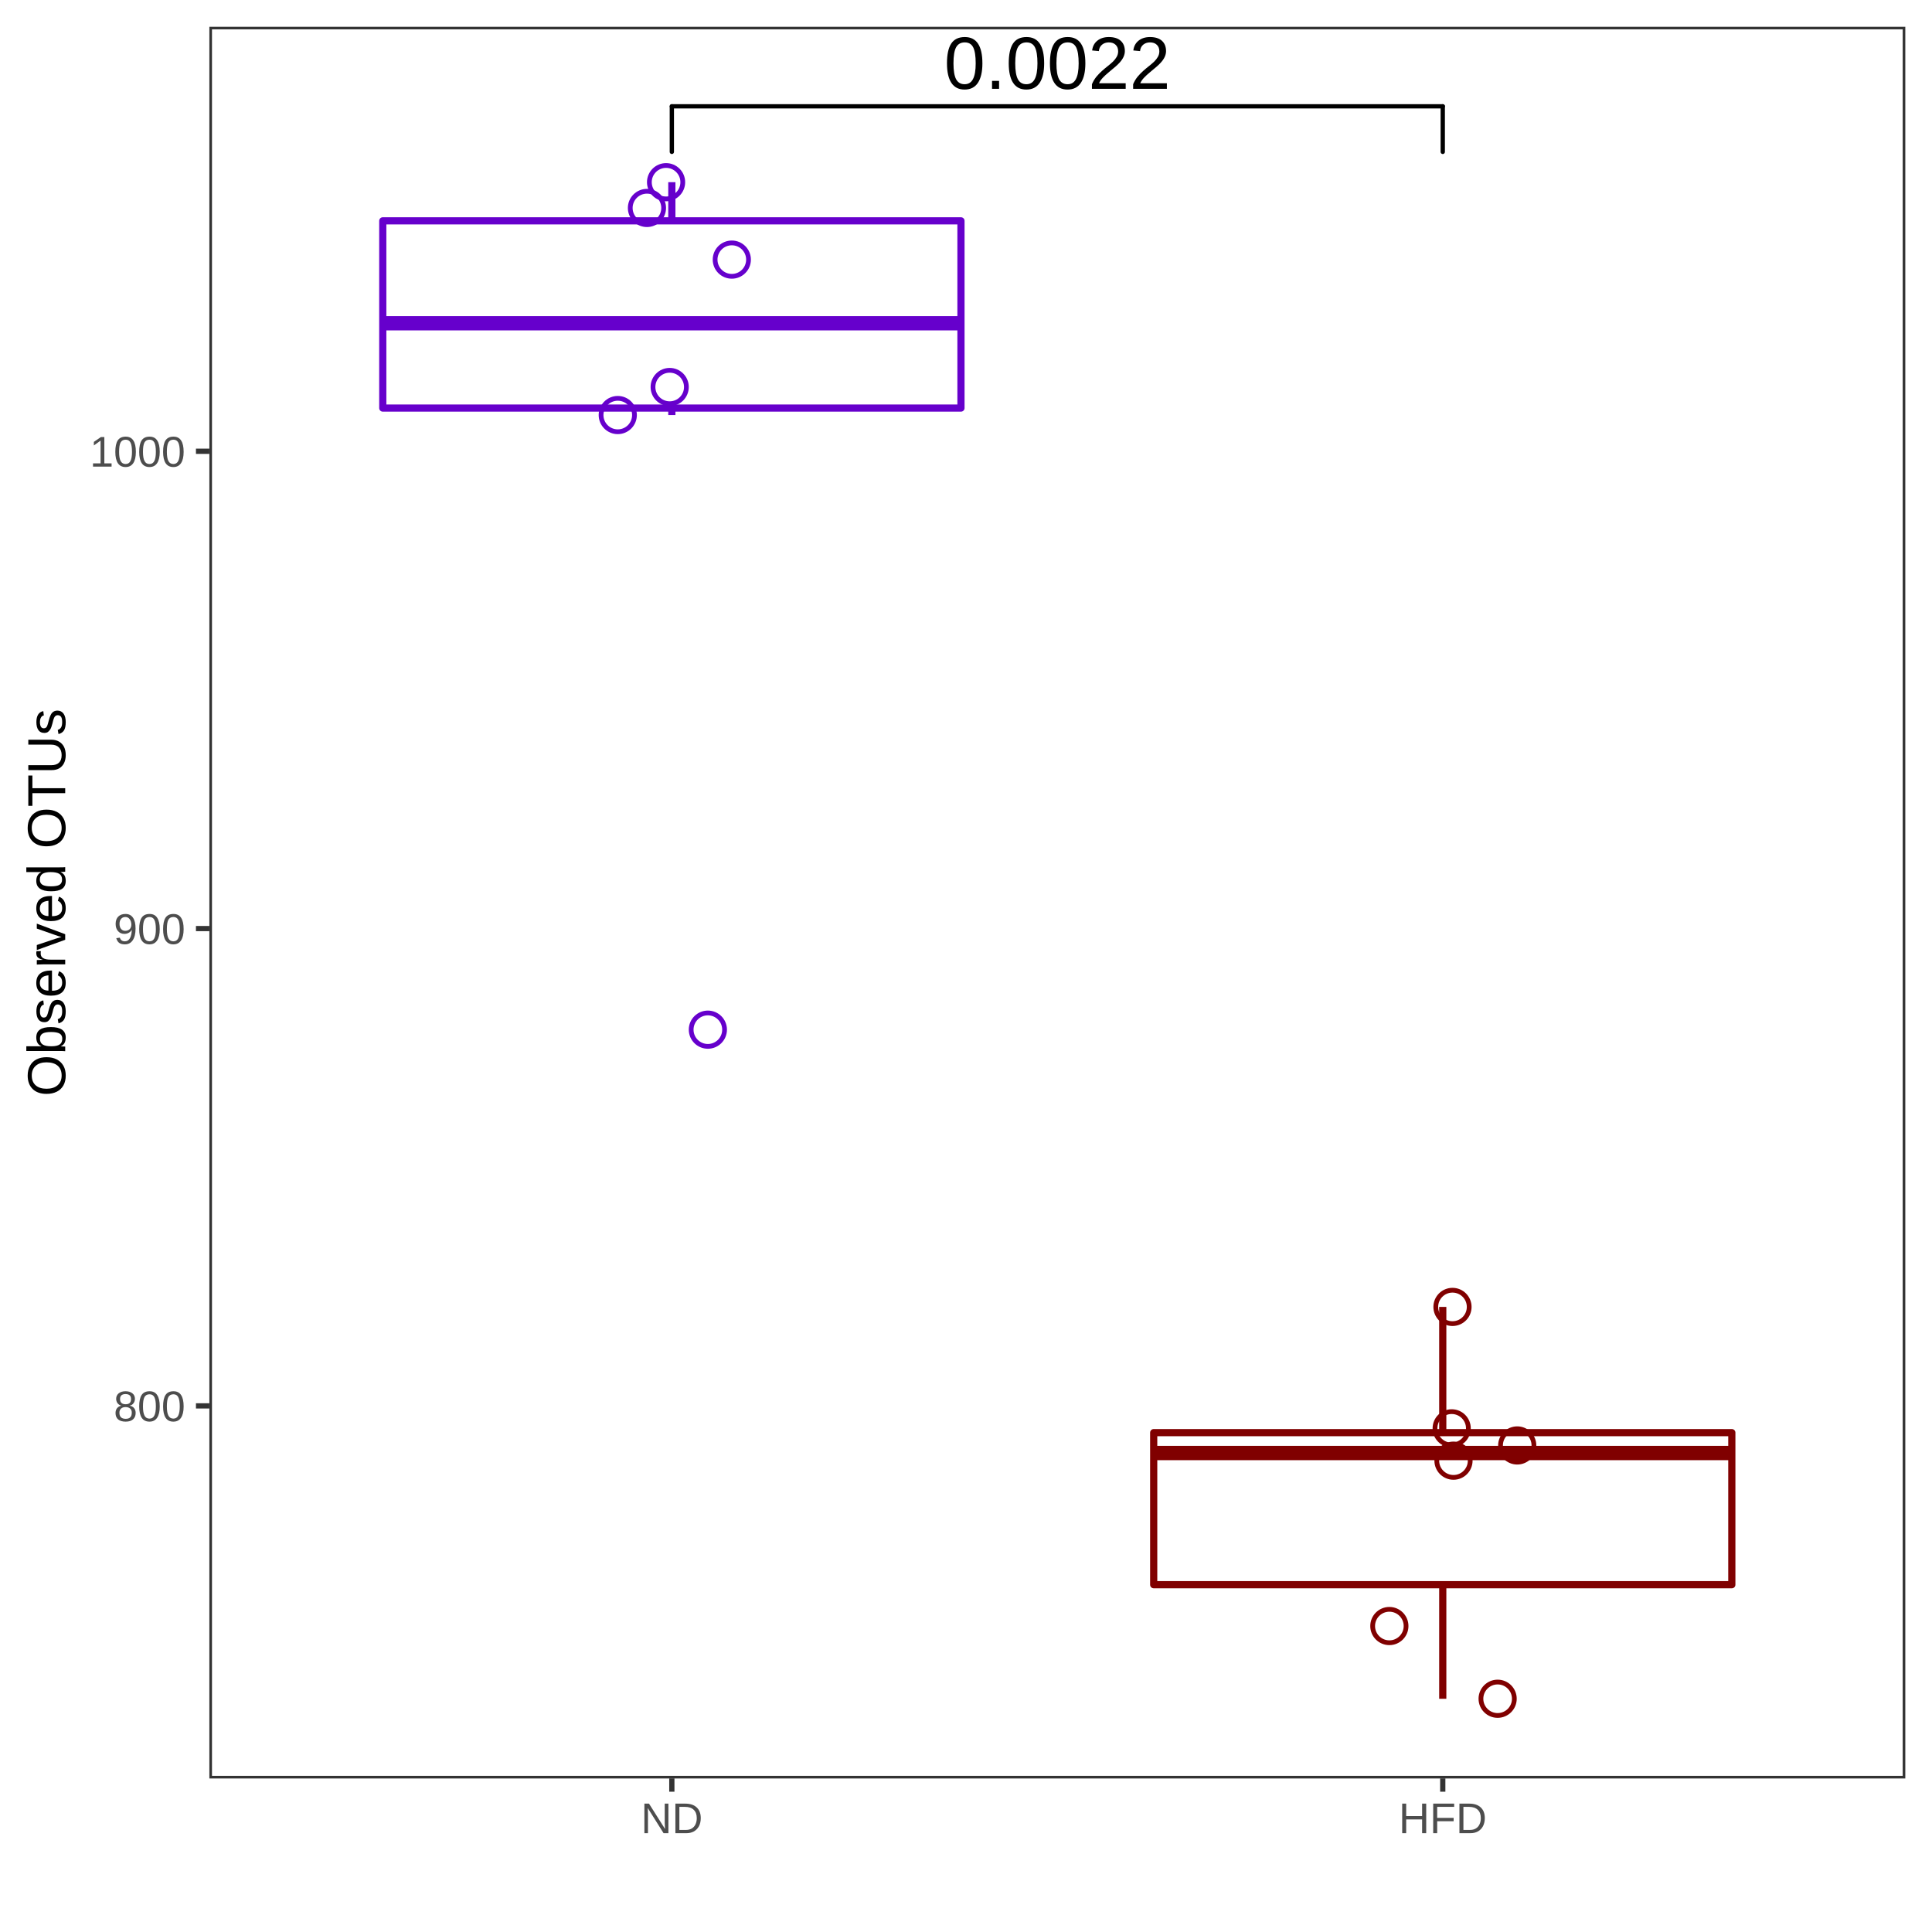
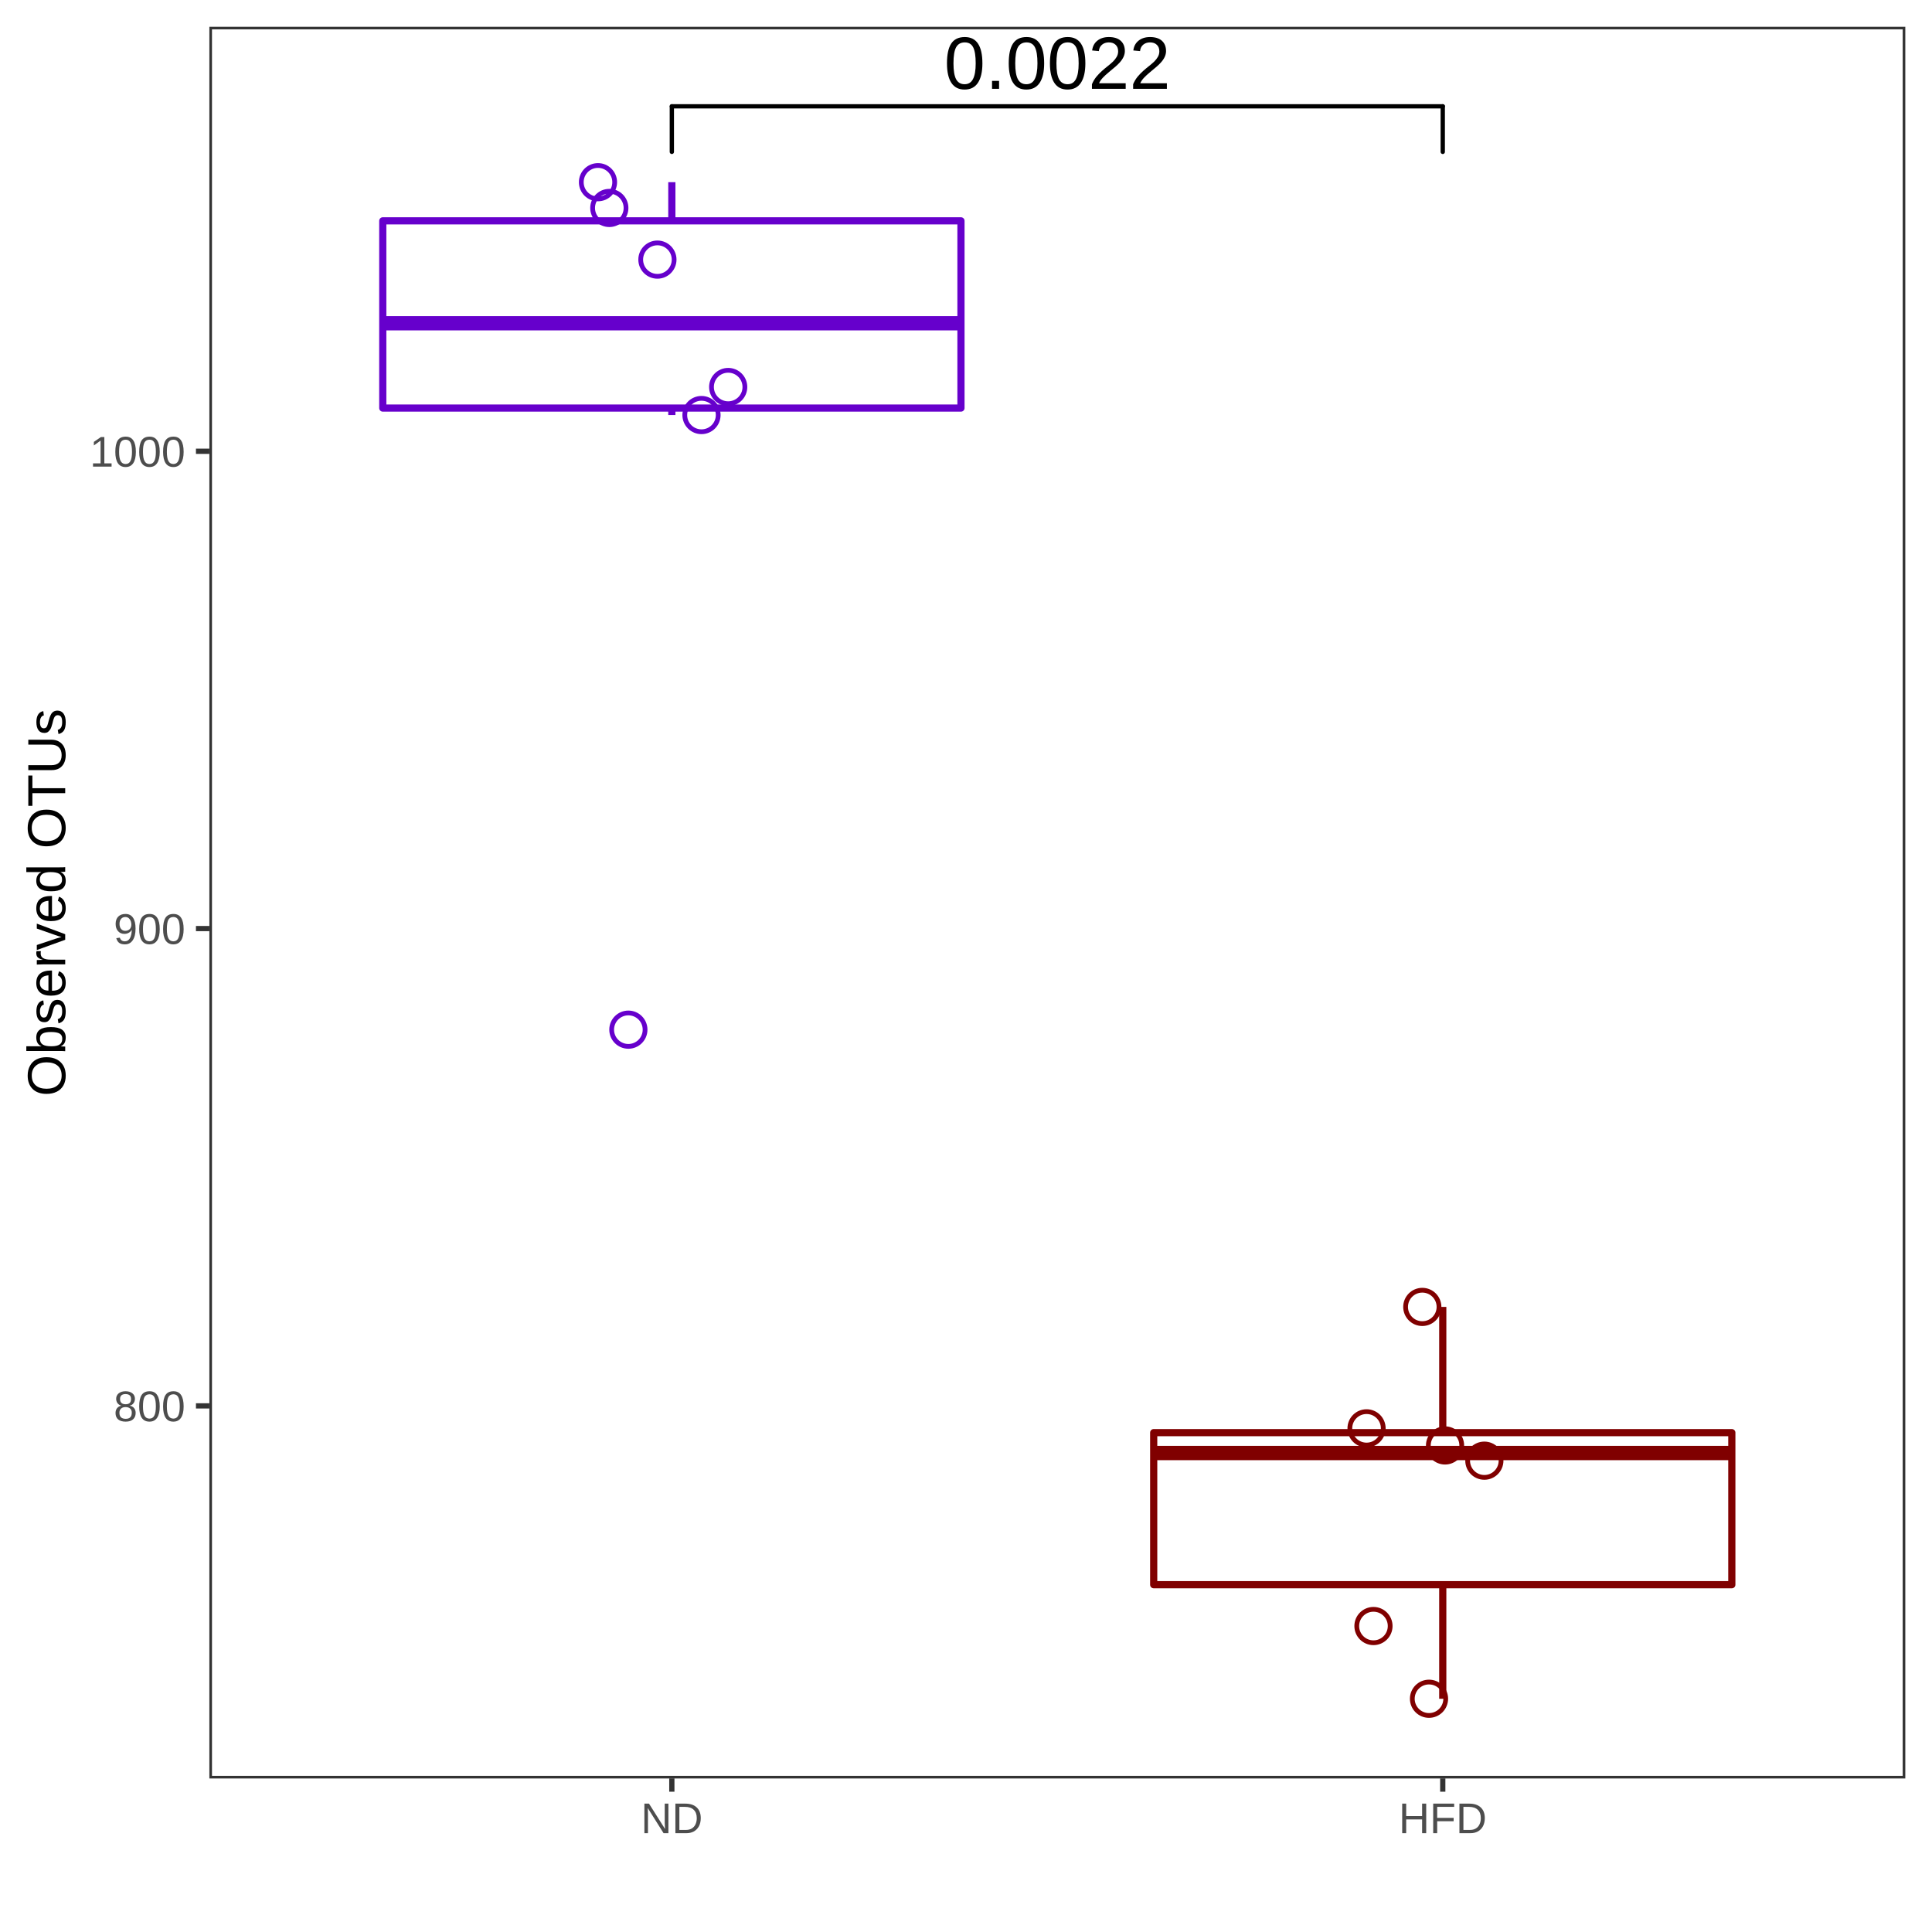
<svg xmlns="http://www.w3.org/2000/svg" class="svglite" width="288.00pt" height="288.00pt" viewBox="0 0 288.00 288.00">
  <defs>
    <style type="text/css">
    .svglite line, .svglite polyline, .svglite polygon, .svglite path, .svglite rect, .svglite circle {
      fill: none;
      stroke: #000000;
      stroke-linecap: round;
      stroke-linejoin: round;
      stroke-miterlimit: 10.00;
+     }
+     .svglite text {
+       white-space: pre;
    }
  </style>
  </defs>
  <rect width="100%" height="100%" style="stroke: none; fill: #FFFFFF;" />
  <defs>
    <clipPath id="cpMC4wMHwyODguMDB8MC4wMHwyODguMDA=">
      <rect x="0.00" y="0.00" width="288.00" height="288.00" />
    </clipPath>
  </defs>
  <g clip-path="url(#cpMC4wMHwyODguMDB8MC4wMHwyODguMDA=)">
    <rect x="0.00" y="0.00" width="288.00" height="288.00" style="stroke-width: 0.78; stroke: #FFFFFF; fill: #FFFFFF;" />
  </g>
  <defs>
    <clipPath id="cpMzEuMjF8Mjg0LjAxfDMuOTl8MjY1LjEw">
      <rect x="31.21" y="3.99" width="252.81" height="261.12" />
    </clipPath>
  </defs>
  <g clip-path="url(#cpMzEuMjF8Mjg0LjAxfDMuOTl8MjY1LjEw)">
    <rect x="31.21" y="3.99" width="252.81" height="261.12" style="stroke-width: 0.78; stroke: none; fill: #FFFFFF;" />
    <line x1="100.15" y1="32.92" x2="100.15" y2="27.16" style="stroke-width: 1.07; stroke: #6600CC; stroke-linecap: butt;" />
    <line x1="100.15" y1="60.83" x2="100.15" y2="61.87" style="stroke-width: 1.07; stroke: #6600CC; stroke-linecap: butt;" />
    <polygon points="57.06,32.92 57.06,60.83 143.25,60.83 143.25,32.92 57.06,32.92 " style="stroke-width: 1.07; stroke: #6600CC; fill: #FFFFFF;" />
    <line x1="57.06" y1="48.19" x2="143.25" y2="48.19" style="stroke-width: 2.13; stroke: #6600CC; stroke-linecap: butt;" />
    <line x1="215.07" y1="213.56" x2="215.07" y2="194.82" style="stroke-width: 1.07; stroke: #800000; stroke-linecap: butt;" />
    <line x1="215.07" y1="236.23" x2="215.07" y2="253.23" style="stroke-width: 1.07; stroke: #800000; stroke-linecap: butt;" />
    <polygon points="171.98,213.56 171.98,236.23 258.16,236.23 258.16,213.56 171.98,213.56 " style="stroke-width: 1.07; stroke: #800000; fill: #FFFFFF;" />
    <line x1="171.98" y1="216.60" x2="258.16" y2="216.60" style="stroke-width: 2.13; stroke: #800000; stroke-linecap: butt;" />
-     <circle cx="226.17" cy="215.47" r="2.49" style="stroke-width: 0.71; stroke: #800000;" />
-     <circle cx="216.52" cy="194.82" r="2.49" style="stroke-width: 0.71; stroke: #800000;" />
-     <circle cx="223.25" cy="253.23" r="2.49" style="stroke-width: 0.71; stroke: #800000;" />
-     <circle cx="92.09" cy="61.87" r="2.49" style="stroke-width: 0.71; stroke: #6600CC;" />
-     <circle cx="99.83" cy="57.69" r="2.49" style="stroke-width: 0.71; stroke: #6600CC;" />
-     <circle cx="216.67" cy="217.74" r="2.49" style="stroke-width: 0.71; stroke: #800000;" />
-     <circle cx="96.44" cy="31.00" r="2.49" style="stroke-width: 0.71; stroke: #6600CC;" />
-     <circle cx="99.29" cy="27.16" r="2.49" style="stroke-width: 0.71; stroke: #6600CC;" />
-     <circle cx="109.09" cy="38.70" r="2.49" style="stroke-width: 0.71; stroke: #6600CC;" />
-     <circle cx="207.11" cy="242.39" r="2.49" style="stroke-width: 0.71; stroke: #800000;" />
-     <circle cx="216.40" cy="212.92" r="2.49" style="stroke-width: 0.71; stroke: #800000;" />
-     <circle cx="105.52" cy="153.49" r="2.49" style="stroke-width: 0.71; stroke: #6600CC;" />
-     <text x="157.61" y="13.24" text-anchor="middle" style="font-size: 11.04px; font-family: Arial;" textLength="33.74px" lengthAdjust="spacingAndGlyphs">0.0022</text>
+     <circle cx="215.41" cy="215.47" r="2.49" style="stroke-width: 0.71; stroke: #800000;" />
+     <circle cx="212.02" cy="194.82" r="2.49" style="stroke-width: 0.71; stroke: #800000;" />
+     <circle cx="213.02" cy="253.23" r="2.49" style="stroke-width: 0.71; stroke: #800000;" />
+     <circle cx="104.57" cy="61.87" r="2.49" style="stroke-width: 0.71; stroke: #6600CC;" />
+     <circle cx="108.55" cy="57.69" r="2.49" style="stroke-width: 0.71; stroke: #6600CC;" />
+     <circle cx="221.27" cy="217.74" r="2.49" style="stroke-width: 0.71; stroke: #800000;" />
+     <circle cx="90.83" cy="31.00" r="2.49" style="stroke-width: 0.71; stroke: #6600CC;" />
+     <circle cx="89.14" cy="27.16" r="2.49" style="stroke-width: 0.71; stroke: #6600CC;" />
+     <circle cx="98.00" cy="38.70" r="2.49" style="stroke-width: 0.71; stroke: #6600CC;" />
+     <circle cx="204.74" cy="242.39" r="2.49" style="stroke-width: 0.71; stroke: #800000;" />
+     <circle cx="203.71" cy="212.92" r="2.49" style="stroke-width: 0.71; stroke: #800000;" />
+     <circle cx="93.67" cy="153.49" r="2.49" style="stroke-width: 0.71; stroke: #6600CC;" />
+     <text x="157.61" y="13.24" text-anchor="middle" style="font-size: 11.04px; font-family: &quot;Arial&quot;;" textLength="33.74px" lengthAdjust="spacingAndGlyphs">0.0022</text>
    <line x1="215.07" y1="22.64" x2="215.07" y2="15.85" style="stroke-width: 0.64;" />
    <line x1="215.07" y1="15.85" x2="100.15" y2="15.85" style="stroke-width: 0.64;" />
    <line x1="100.15" y1="15.85" x2="100.15" y2="22.64" style="stroke-width: 0.64;" />
    <rect x="31.21" y="3.99" width="252.81" height="261.12" style="stroke-width: 0.78; stroke: #333333;" />
  </g>
  <g clip-path="url(#cpMC4wMHwyODguMDB8MC4wMHwyODguMDA=)">
-     <text x="27.62" y="211.86" text-anchor="end" style="font-size: 6.40px; fill: #4D4D4D; font-family: Arial;" textLength="10.67px" lengthAdjust="spacingAndGlyphs">800</text>
-     <text x="27.62" y="140.71" text-anchor="end" style="font-size: 6.40px; fill: #4D4D4D; font-family: Arial;" textLength="10.67px" lengthAdjust="spacingAndGlyphs">900</text>
-     <text x="27.62" y="69.56" text-anchor="end" style="font-size: 6.40px; fill: #4D4D4D; font-family: Arial;" textLength="14.23px" lengthAdjust="spacingAndGlyphs">1000</text>
+     <text x="27.62" y="211.86" text-anchor="end" style="font-size: 6.40px;fill: #4D4D4D; font-family: &quot;Arial&quot;;" textLength="10.67px" lengthAdjust="spacingAndGlyphs">800</text>
+     <text x="27.62" y="140.71" text-anchor="end" style="font-size: 6.40px;fill: #4D4D4D; font-family: &quot;Arial&quot;;" textLength="10.67px" lengthAdjust="spacingAndGlyphs">900</text>
+     <text x="27.62" y="69.56" text-anchor="end" style="font-size: 6.40px;fill: #4D4D4D; font-family: &quot;Arial&quot;;" textLength="14.23px" lengthAdjust="spacingAndGlyphs">1000</text>
    <polyline points="29.21,209.57 31.21,209.57 " style="stroke-width: 0.78; stroke: #333333; stroke-linecap: butt;" />
    <polyline points="29.21,138.42 31.21,138.42 " style="stroke-width: 0.78; stroke: #333333; stroke-linecap: butt;" />
    <polyline points="29.21,67.27 31.21,67.27 " style="stroke-width: 0.78; stroke: #333333; stroke-linecap: butt;" />
    <polyline points="100.15,267.09 100.15,265.10 " style="stroke-width: 0.78; stroke: #333333; stroke-linecap: butt;" />
    <polyline points="215.07,267.09 215.07,265.10 " style="stroke-width: 0.78; stroke: #333333; stroke-linecap: butt;" />
-     <text x="100.15" y="273.27" text-anchor="middle" style="font-size: 6.40px; fill: #4D4D4D; font-family: Arial;" textLength="9.23px" lengthAdjust="spacingAndGlyphs">ND</text>
-     <text x="215.07" y="273.27" text-anchor="middle" style="font-size: 6.40px; fill: #4D4D4D; font-family: Arial;" textLength="13.13px" lengthAdjust="spacingAndGlyphs">HFD</text>
-     <text transform="translate(9.72,134.54) rotate(-90)" text-anchor="middle" style="font-size: 8.00px; font-family: Arial;" textLength="57.80px" lengthAdjust="spacingAndGlyphs">Observed OTUs</text>
+     <text x="100.15" y="273.27" text-anchor="middle" style="font-size: 6.40px;fill: #4D4D4D; font-family: &quot;Arial&quot;;" textLength="9.23px" lengthAdjust="spacingAndGlyphs">ND</text>
+     <text x="215.07" y="273.27" text-anchor="middle" style="font-size: 6.40px;fill: #4D4D4D; font-family: &quot;Arial&quot;;" textLength="13.13px" lengthAdjust="spacingAndGlyphs">HFD</text>
+     <text transform="translate(9.72,134.54) rotate(-90)" text-anchor="middle" style="font-size: 8.00px; font-family: &quot;Arial&quot;;" textLength="57.80px" lengthAdjust="spacingAndGlyphs">Observed OTUs</text>
  </g>
</svg>
